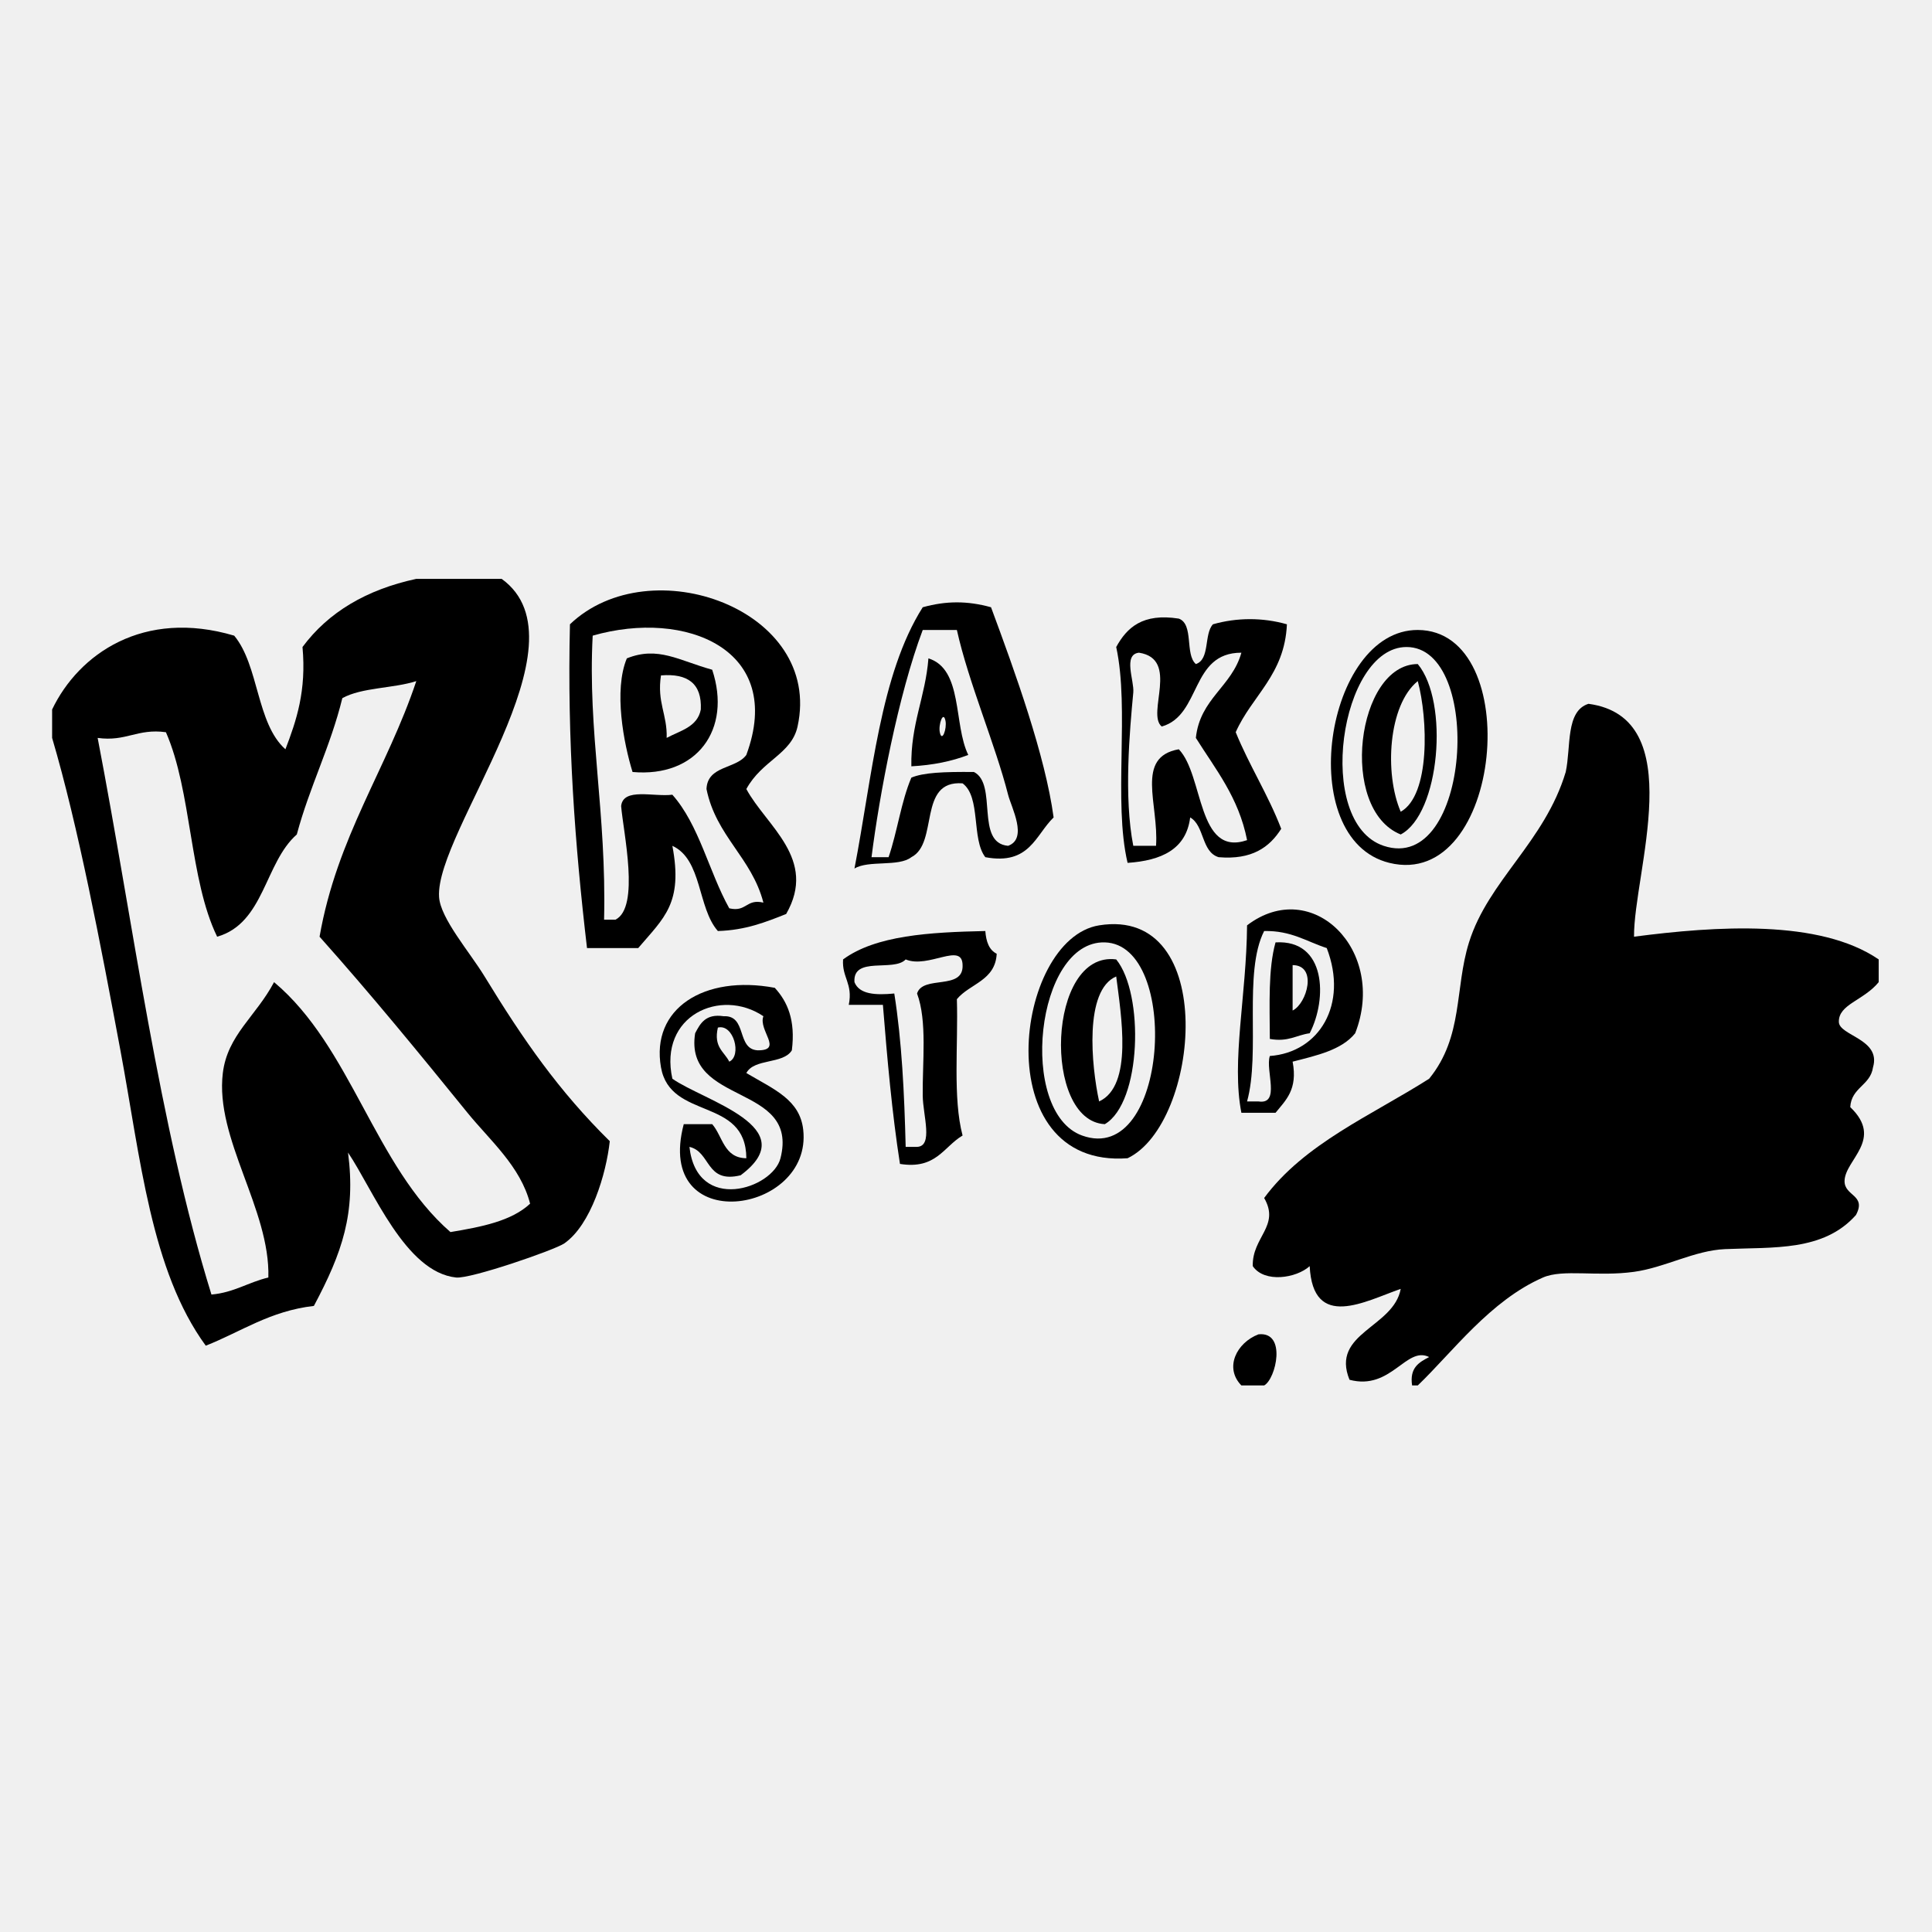
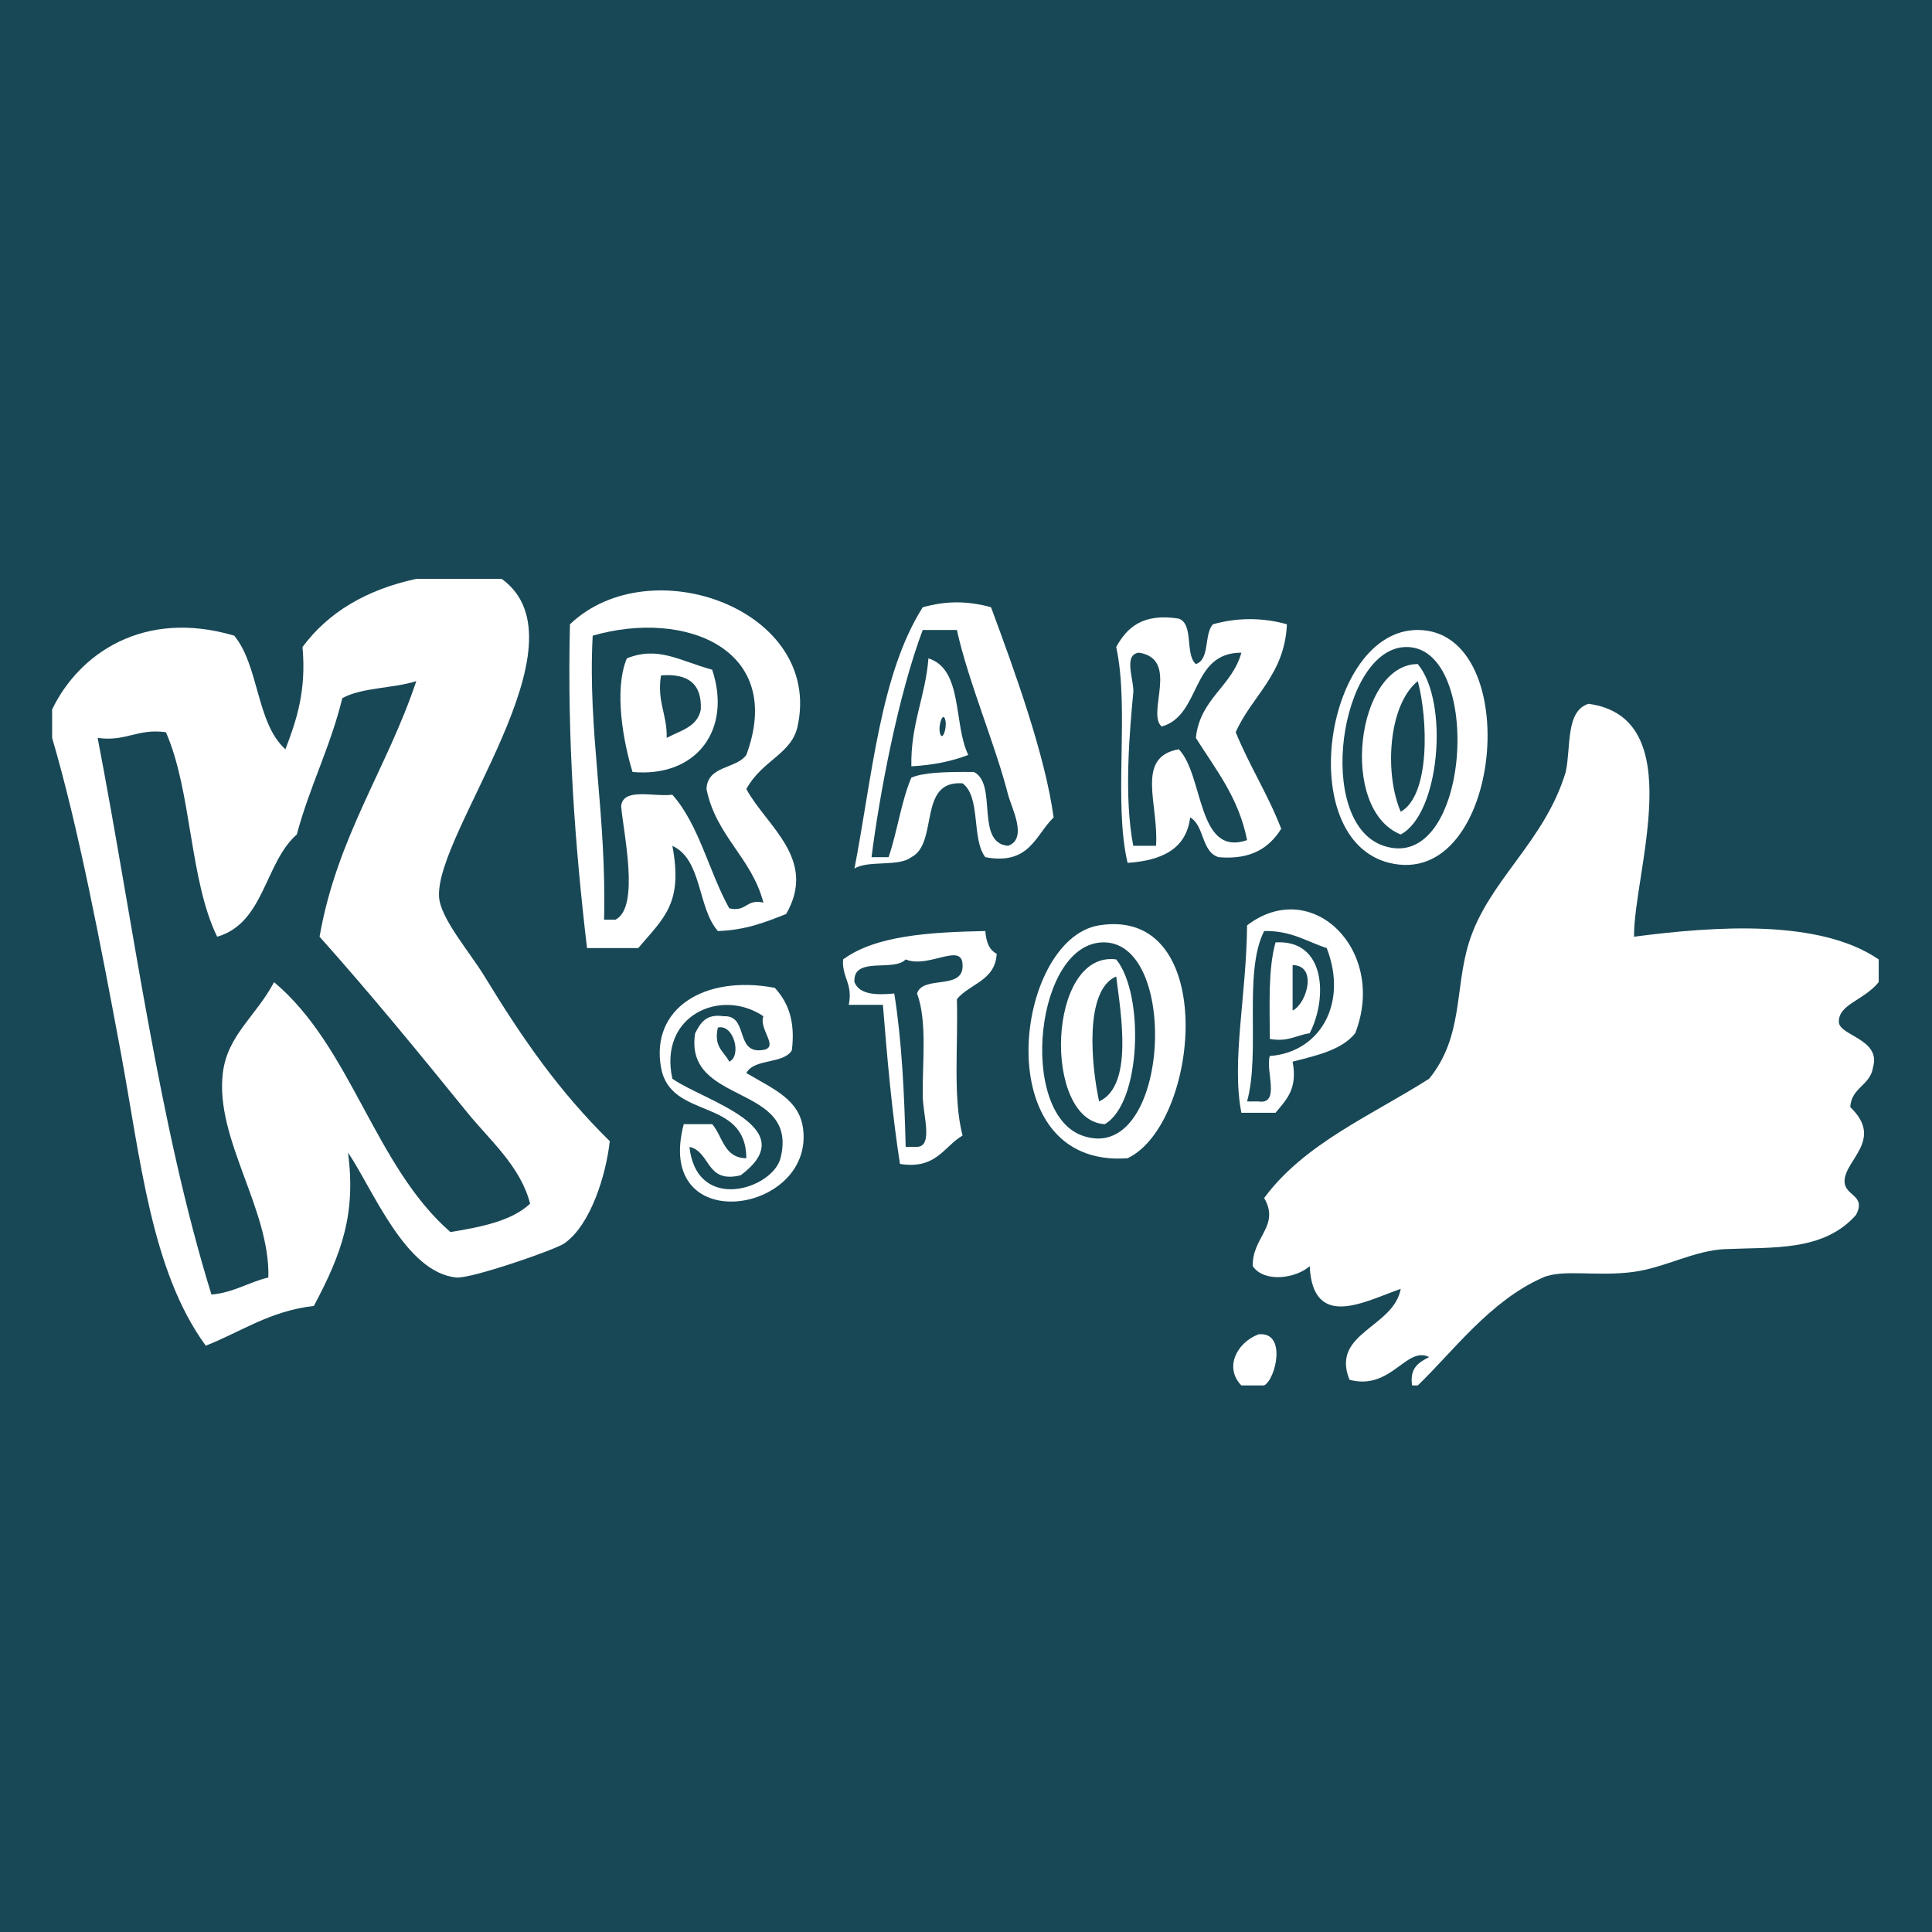
<svg xmlns="http://www.w3.org/2000/svg" version="1.2" viewBox="0 -0.39 850.39 850.39" width="851" height="851">
  <style>
- 		.s0 { fill: none } 
- 		.s1 { fill: #000000 } 
+ 		.s0 { fill: #184856 } 
+ 		.s1 { fill: #ffffff } 
	</style>
  <g id="Layer 1">
    <path id="Shape 1" fill-rule="evenodd" class="s0" d="m884-13v875h-902v-875z" />
    <path id="&lt;Path&gt;" fill-rule="evenodd" class="s1" d="m546.41 609.43h10.02c5.18-2.8 10.05-23.86-2.5-22.5-9.61 3.67-15.16 14.68-7.52 22.5z" />
    <path id="&lt;Path&gt;" fill-rule="evenodd" class="s1" d="m621.55 609.43h2.5c15.3-14.67 31.85-37.34 55.11-47.51 8.79-3.84 23.76-0.25 40.07-2.5 13.6-1.87 26.58-9.41 40.07-10 21.35-0.93 43.32 1.08 57.61-15 4.79-8.94-5.12-8.24-5.01-15 0.16-9.37 17.43-18.23 2.51-32.5 0.48-8.69 8.86-9.5 10.01-17.5 3.69-12.51-14.89-13.88-15.03-20-0.16-7.82 10.87-9.36 17.54-17.51v-10c-26.03-17.8-71.71-14.69-107.7-10-0.21-28.12 24.89-96.48-20.04-102.51-10.17 3.18-7.63 19.05-10.02 30.01-9.28 30.84-34.06 47.75-42.57 75-6.39 20.45-2.42 41.42-17.54 60.01-25.49 16.22-54.92 28.51-72.63 52.5 7.15 12.37-5.37 17.15-5.01 30 5.13 7.51 19.18 5.32 25.05 0 1.44 28.49 24.48 15.41 40.07 10-3.09 17.11-30.95 19.35-22.54 40.01 18.31 4.88 24.94-15.02 35.06-10-4.39 2.28-8.7 4.64-7.51 12.5z" />
    <path id="&lt;Compound Path&gt;" fill-rule="evenodd" class="s1" d="m220.81 254.4h-37.57c-21.96 4.74-38.72 14.68-50.09 30 1.76 19.26-2.66 32.35-7.52 45.01-12.8-11.39-11.58-36.78-22.54-50.01-39.91-11.83-68.41 8.01-80.15 32.5v12.51c11.48 38.84 21.4 91.14 30.06 137.51 8.86 47.44 13.39 96.92 37.57 130.01 15.57-6.13 28.14-15.25 47.59-17.51 12.52-23.5 18.51-40.8 15.03-67.5 11.07 16.4 25.18 52.66 47.58 55 6.38 0.67 43.5-12.16 47.59-15 11.81-8.19 18.47-30.67 20.04-45-22.37-22.05-38.02-44.52-55.1-72.51-6.65-10.89-19.44-25.52-20.04-35-1.82-28.61 66.61-111.8 27.55-140.01zm-127.74 315.02c-23.25-75.13-34.24-162.5-50.09-245.01 12.6 1.74 17.46-4.25 30.05-2.51 11.45 26.09 10.26 64.77 22.55 90.01 20.78-5.92 20.85-32.52 35.06-45 5.63-21.06 14.8-38.57 20.04-60 8.58-4.77 22.47-4.24 32.56-7.51-12.95 38.74-34.9 68.5-42.58 112.51 23.28 26.1 44.01 51.49 65.12 77.51 9.84 12.12 23.35 23.55 27.55 40-8.18 7.67-21.46 10.24-35.06 12.5-33.46-29.11-43.6-81.48-77.64-110.01-8.01 15.12-20.5 23.25-22.55 40.01-3.52 28.92 20.9 59.96 20.04 90-8.79 2.06-15.07 6.62-25.05 7.5z" />
    <path id="&lt;Compound Path&gt;" fill-rule="evenodd" class="s1" d="m328.51 471.92c3.47-6.55 16.25-3.78 20.03-10 1.67-13.33-1.93-21.41-7.51-27.51-31.17-5.84-54.65 9.17-50.09 35.01 4.14 23.46 37.43 12.85 37.57 40-9.93-0.09-10.37-9.65-15.03-15h-12.52c-13.21 50.09 56.72 39.78 52.59 2.5-1.46-13.26-12.72-17.73-25.04-25zm15.03 37.5c-3.43 13.49-36.8 24.4-40.08-5 9.51 2.17 7.05 16.29 22.54 12.5 28.39-21.11-16.31-32.78-30.05-42.5-6.15-27.84 21.31-40.15 40.07-27.51-2.37 6.23 8.94 15.09-2.5 15.01-9.52-0.51-4.5-15.52-15.03-15.01-7.87-1.18-10.24 3.12-12.52 7.5-5.02 31.94 45.95 21.94 37.57 55.01zm-27.56-57.51c6.99-1.73 10.6 12.44 5.02 15-2.23-4.44-7-6.35-5.02-15z" />
    <path id="&lt;Compound Path&gt;" fill-rule="evenodd" class="s1" d="m396.13 511.92c15.91 2.54 19.17-7.54 27.56-12.5-4.36-16.49-1.89-39.8-2.51-60.01 5.65-6.86 16.93-8.1 17.53-20-3.36-1.65-4.66-5.34-5.01-10-24.51 0.53-48.18 1.9-62.61 12.5-0.56 8.05 4.43 10.58 2.5 20h15.03c1.92 23.93 4.02 47.66 7.51 70.01zm-2.5-75.01c-8.31 0.8-15.41 0.38-17.53-5-0.81-11.63 17.32-4.37 22.54-10 10.02 4.2 24.92-7.84 25.05 2.5 0.48 11.33-17.47 4.23-20.04 12.5 4.54 12.17 2.32 30.18 2.5 45.01 0.11 8.67 4.73 22.23-2.5 22.5h-5.01c-0.59-23.58-1.7-46.64-5.01-67.51z" />
    <path id="&lt;Compound Path&gt;" fill-rule="evenodd" class="s1" d="m496.32 509.42c31.81-15.15 40.44-111.02-12.53-102.51-37.35 6-49.71 107.12 12.53 102.51zm-10.02-95.01c33.45 0.92 28.03 98.79-10.02 85.01-28.34-10.27-20.47-85.84 10.02-85.01z" />
    <path id="&lt;Compound Path&gt;" fill-rule="evenodd" class="s1" d="m486.3 494.42c16.17-9.46 17.38-57.36 5.01-72.51-30.48-4-32.46 71.14-5.01 72.51zm5.01-65.01c2.14 16.96 7.54 48.1-7.52 55.01-3.42-15.68-6.66-48.97 7.52-55.01z" />
    <path id="&lt;Compound Path&gt;" fill-rule="evenodd" class="s1" d="m561.44 489.42c4.46-5.55 9.86-10.16 7.52-22.51 10.62-2.73 21.58-5.11 27.54-12.5 14.18-36.34-18.9-69.36-47.59-47.5-0.25 30.92-6.96 59.81-2.5 82.51zm-5.01-80.01c11.94-0.25 18.71 4.66 27.55 7.5 9.54 24.79-3.28 45.93-25.05 47.51-2.06 6.27 4.87 21.52-5.01 20h-5.01c5.98-21.54-1.75-56.76 7.52-75.01z" />
    <path id="&lt;Compound Path&gt;" fill-rule="evenodd" class="s1" d="m558.93 456.91c8.13 1.45 11.66-1.7 17.54-2.5 7.84-15.14 7.29-41.33-15.03-40-3.29 11.72-2.57 27.43-2.51 42.5zm10.03-32.5c11.05 0.07 6.33 16.91 0 20z" />
    <path id="&lt;Compound Path&gt;" fill-rule="evenodd" class="s1" d="m280.92 416.91c11.37-13.37 19.8-19.67 15.03-45 13.17 6.01 11.03 27.32 20.03 37.5 12.17-0.36 21.1-3.94 30.06-7.5 13.89-24.24-8.74-38.7-17.53-55 6.93-12.69 19.86-15.32 22.54-27.51 11.32-51.45-64.81-78.79-100.18-45-1.26 51.26 2.25 97.76 7.51 142.51zm-20.04-137.51c40.92-11.78 84.8 6.11 67.62 52.51-4.56 6.27-17.11 4.58-17.53 15 4.21 20.79 19.89 30.15 25.05 50-7.66-1.82-7.37 4.31-15.03 2.5-8.95-16.06-13.27-36.76-25.05-50-8.1 1.07-21.66-3.29-22.54 5 0.92 11.43 8.42 44.63-2.5 50h-5.01c1.13-47.21-7.27-82.75-5.01-125.01z" />
    <path id="&lt;Compound Path&gt;" fill-rule="evenodd" class="s1" d="m376.1 381.91c6.2-3.81 19.42-0.62 25.04-5 12.15-6.21 2.67-34.01 22.55-32.5 8.16 6.01 3.82 24.51 10.01 32.5 19.51 3.63 22.02-9.7 30.06-17.5-3.67-27.2-17-64.09-27.55-92.51-10.35-2.87-19.71-2.87-30.06 0-18.76 29.6-22.22 74.49-30.05 115.01zm30.05-105.01h15.03c5.12 23.07 16.96 50.55 22.54 72.51 1.42 5.59 8.86 19.33 0 22.5-14.58-1.28-4.48-27.2-15.03-32.5-13.35-0.13-22.31 0.26-27.55 2.49-4.49 10.52-6.18 23.83-10.02 35.01h-7.51c3.48-27.52 11.77-71.48 22.54-100.01z" />
    <path id="&lt;Compound Path&gt;" fill-rule="evenodd" class="s1" d="m611.53 379.41c49.87 12.26 59.97-102.35 12.52-102.51-40.8-0.14-54.88 92.09-12.52 102.51zm7.51-95.01c34.07-0.12 28.38 100.33-10.01 87.51-30.59-10.21-19.22-87.41 10.01-87.51z" />
    <path id="&lt;Compound Path&gt;" fill-rule="evenodd" class="s1" d="m496.32 379.41c14.85-1.01 25.79-5.92 27.55-20 6.37 3.64 4.85 15.16 12.52 17.5 14.61 1.24 22.39-4.32 27.55-12.5-5.78-15.06-13.99-27.71-20.03-42.51 7.17-16.17 21.52-25.17 22.54-47.5-10.63-3.02-21.94-3.02-32.56 0-4.02 4.32-1.22 15.46-7.52 17.5-4.91-4.26-0.79-17.54-7.51-20-15.87-2.5-22.82 3.89-27.55 12.5 5.97 27.37-1.36 68.03 5.01 95.01zm2.51-75.01c0.48-5.18-4.65-16.71 2.5-17.5 18.03 2.77 3.14 26.89 10.02 32.5 17.52-5 12.49-32.53 35.06-32.5-4.18 15-18.22 20.15-20.04 37.51 8.67 13.84 18.85 26.18 22.55 45-22.1 7.55-18.99-28.54-30.06-40-19.36 3.44-8.73 24.2-10.02 42.5h-10.01c-4.22-21.39-1.6-50.56 0-67.51z" />
    <path id="&lt;Compound Path&gt;" fill-rule="evenodd" class="s1" d="m616.54 366.91c17.23-9.05 21.4-58.28 7.51-75.01-26.94 0.04-34.99 63.99-7.51 75.01zm7.51-67.51c4.47 16.63 5.57 50.19-7.51 57.51-7.25-16.8-5.52-47 7.51-57.51z" />
    <path id="&lt;Compound Path&gt;" fill-rule="evenodd" class="s1" d="m313.48 294.4c-14.64-4.03-23.82-10.53-37.57-5-5.88 14.1-1.36 37.5 2.51 50.01 28.26 2.53 43.8-18.69 35.06-45.01zm-22.54 2.5c11.84-0.98 18.05 3.65 17.53 15-1.46 7.72-9.05 9.3-15.03 12.5 0.32-10.31-4.35-15.65-2.5-27.5z" />
    <path id="&lt;Compound Path&gt;" fill-rule="evenodd" class="s1" d="m401.14 336.91c9.52-0.51 17.82-2.22 25.05-5.01-6.57-13.44-2.25-37.76-17.53-42.5-1.33 17.01-7.86 28.83-7.52 47.51zm15.03-20c0.68 3.4-1.55 9.75-2.51 5-0.68-3.41 1.56-9.77 2.51-5z" />
  </g>
</svg>
